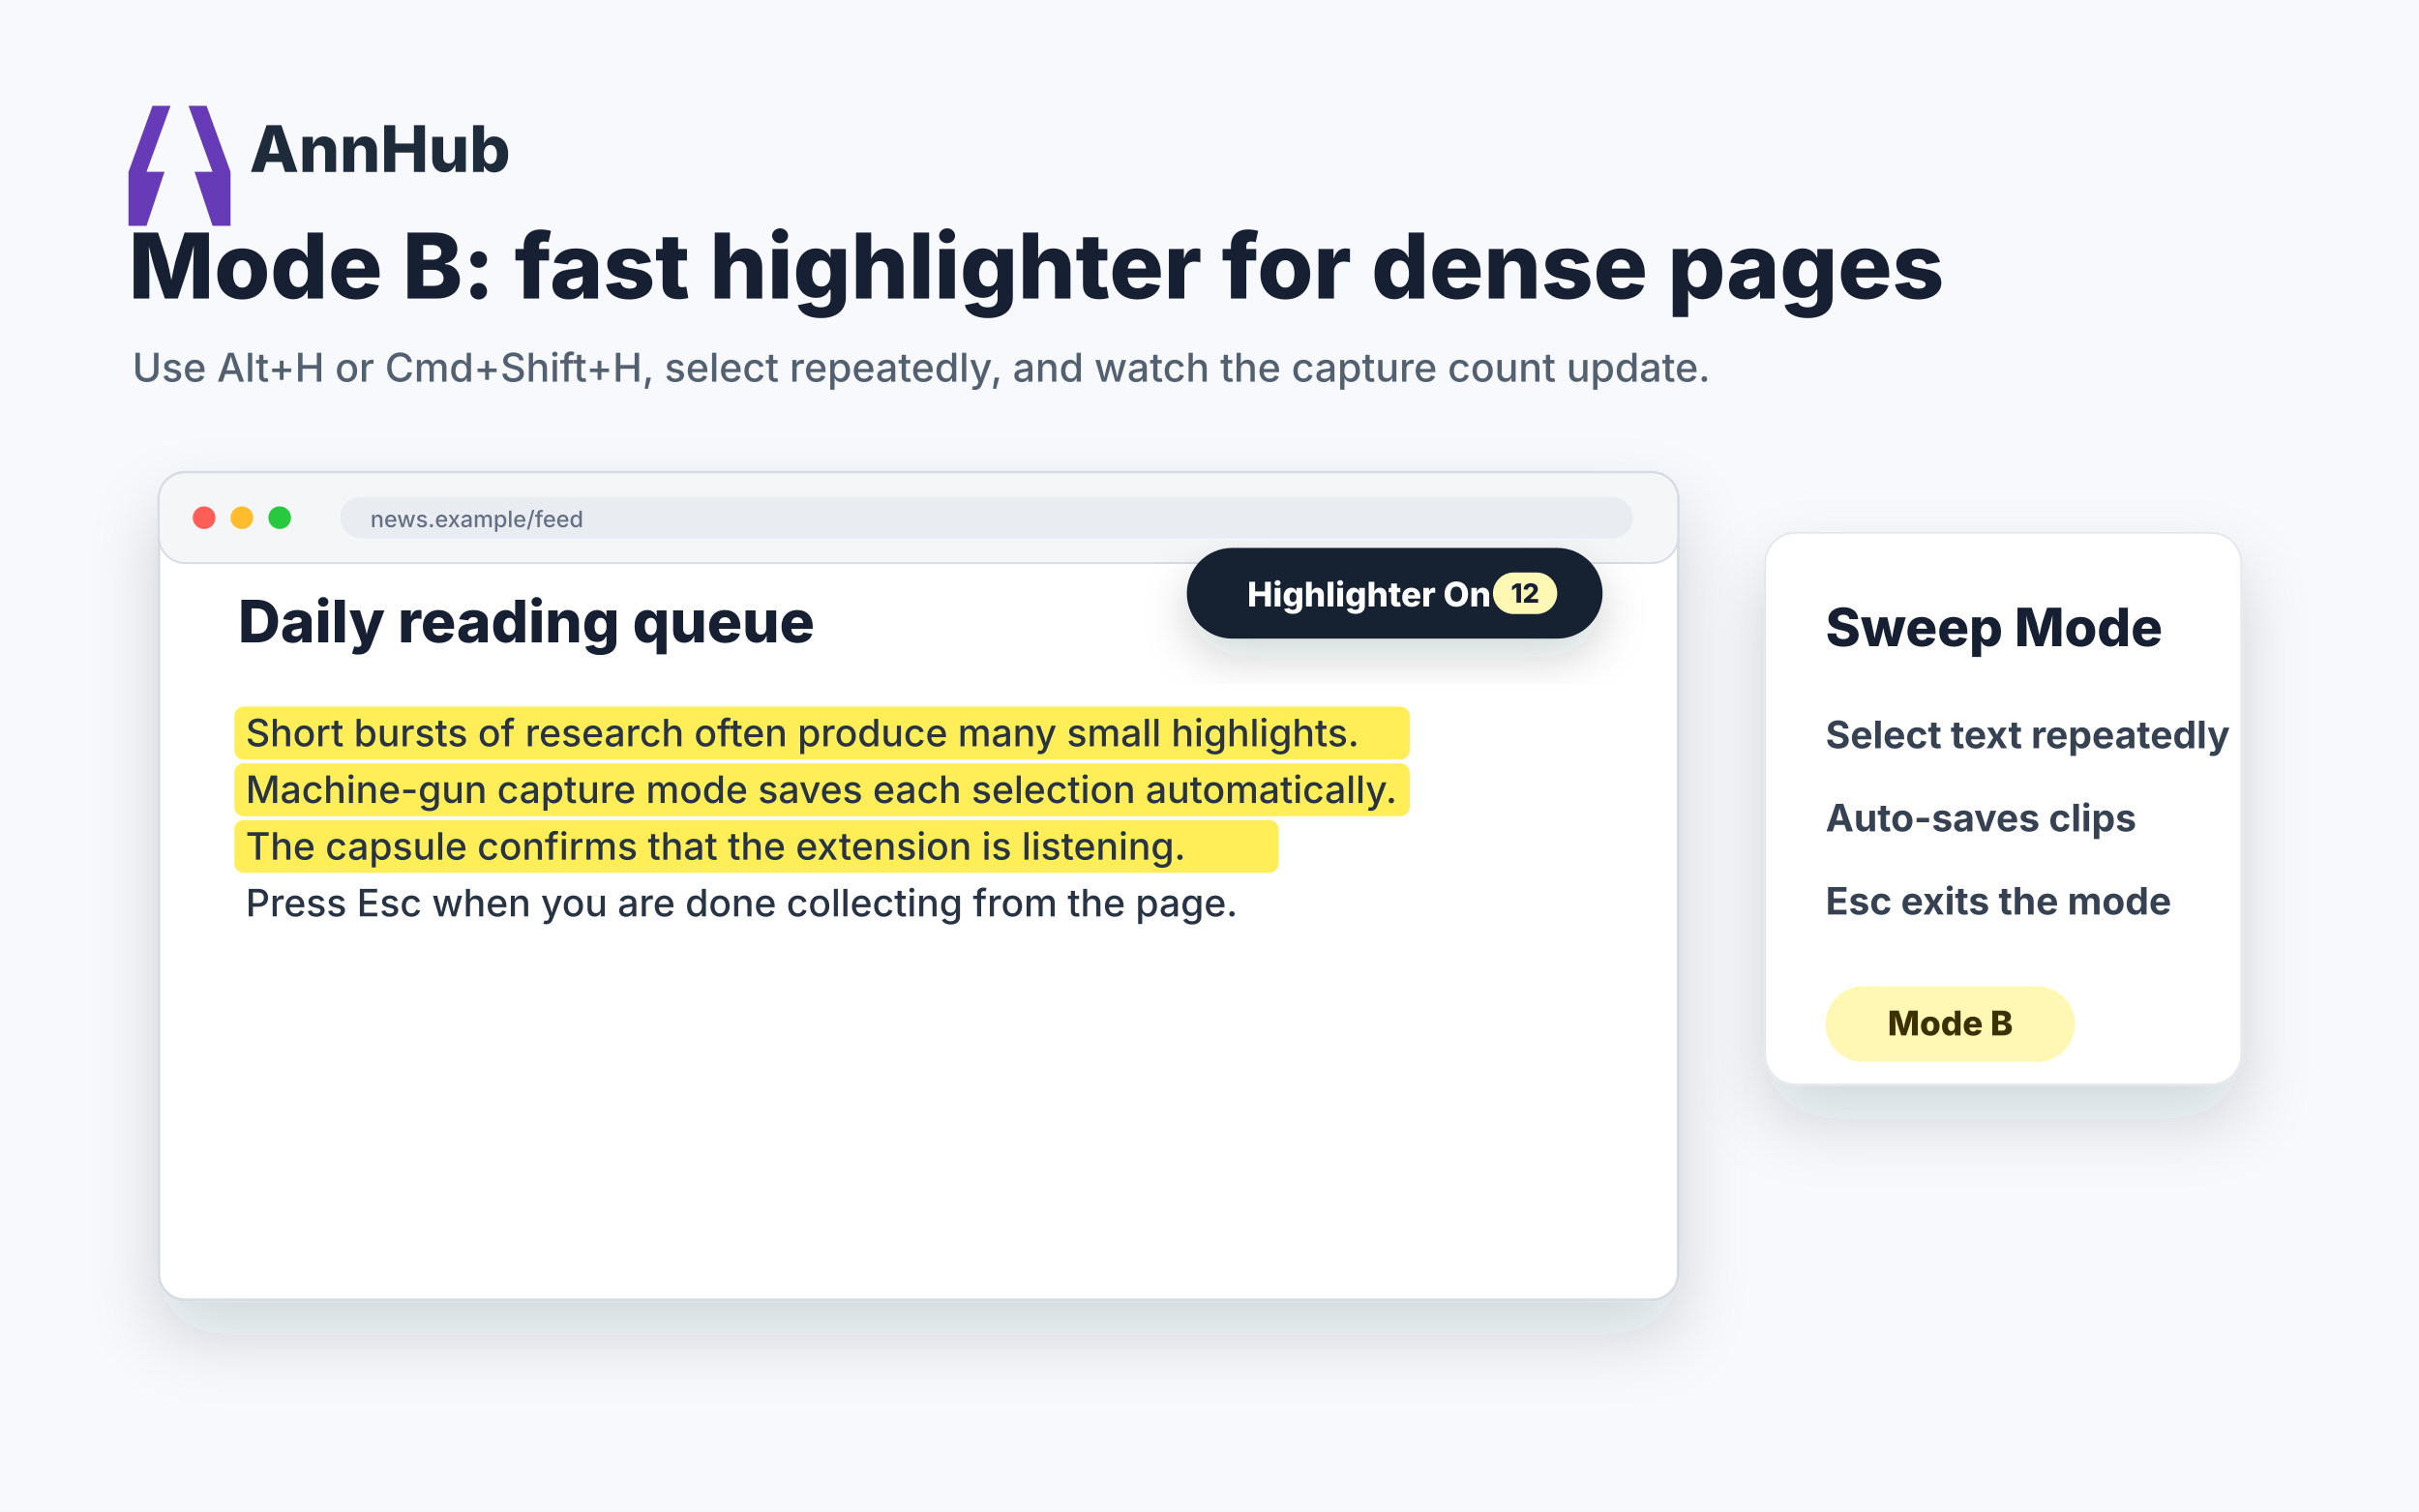
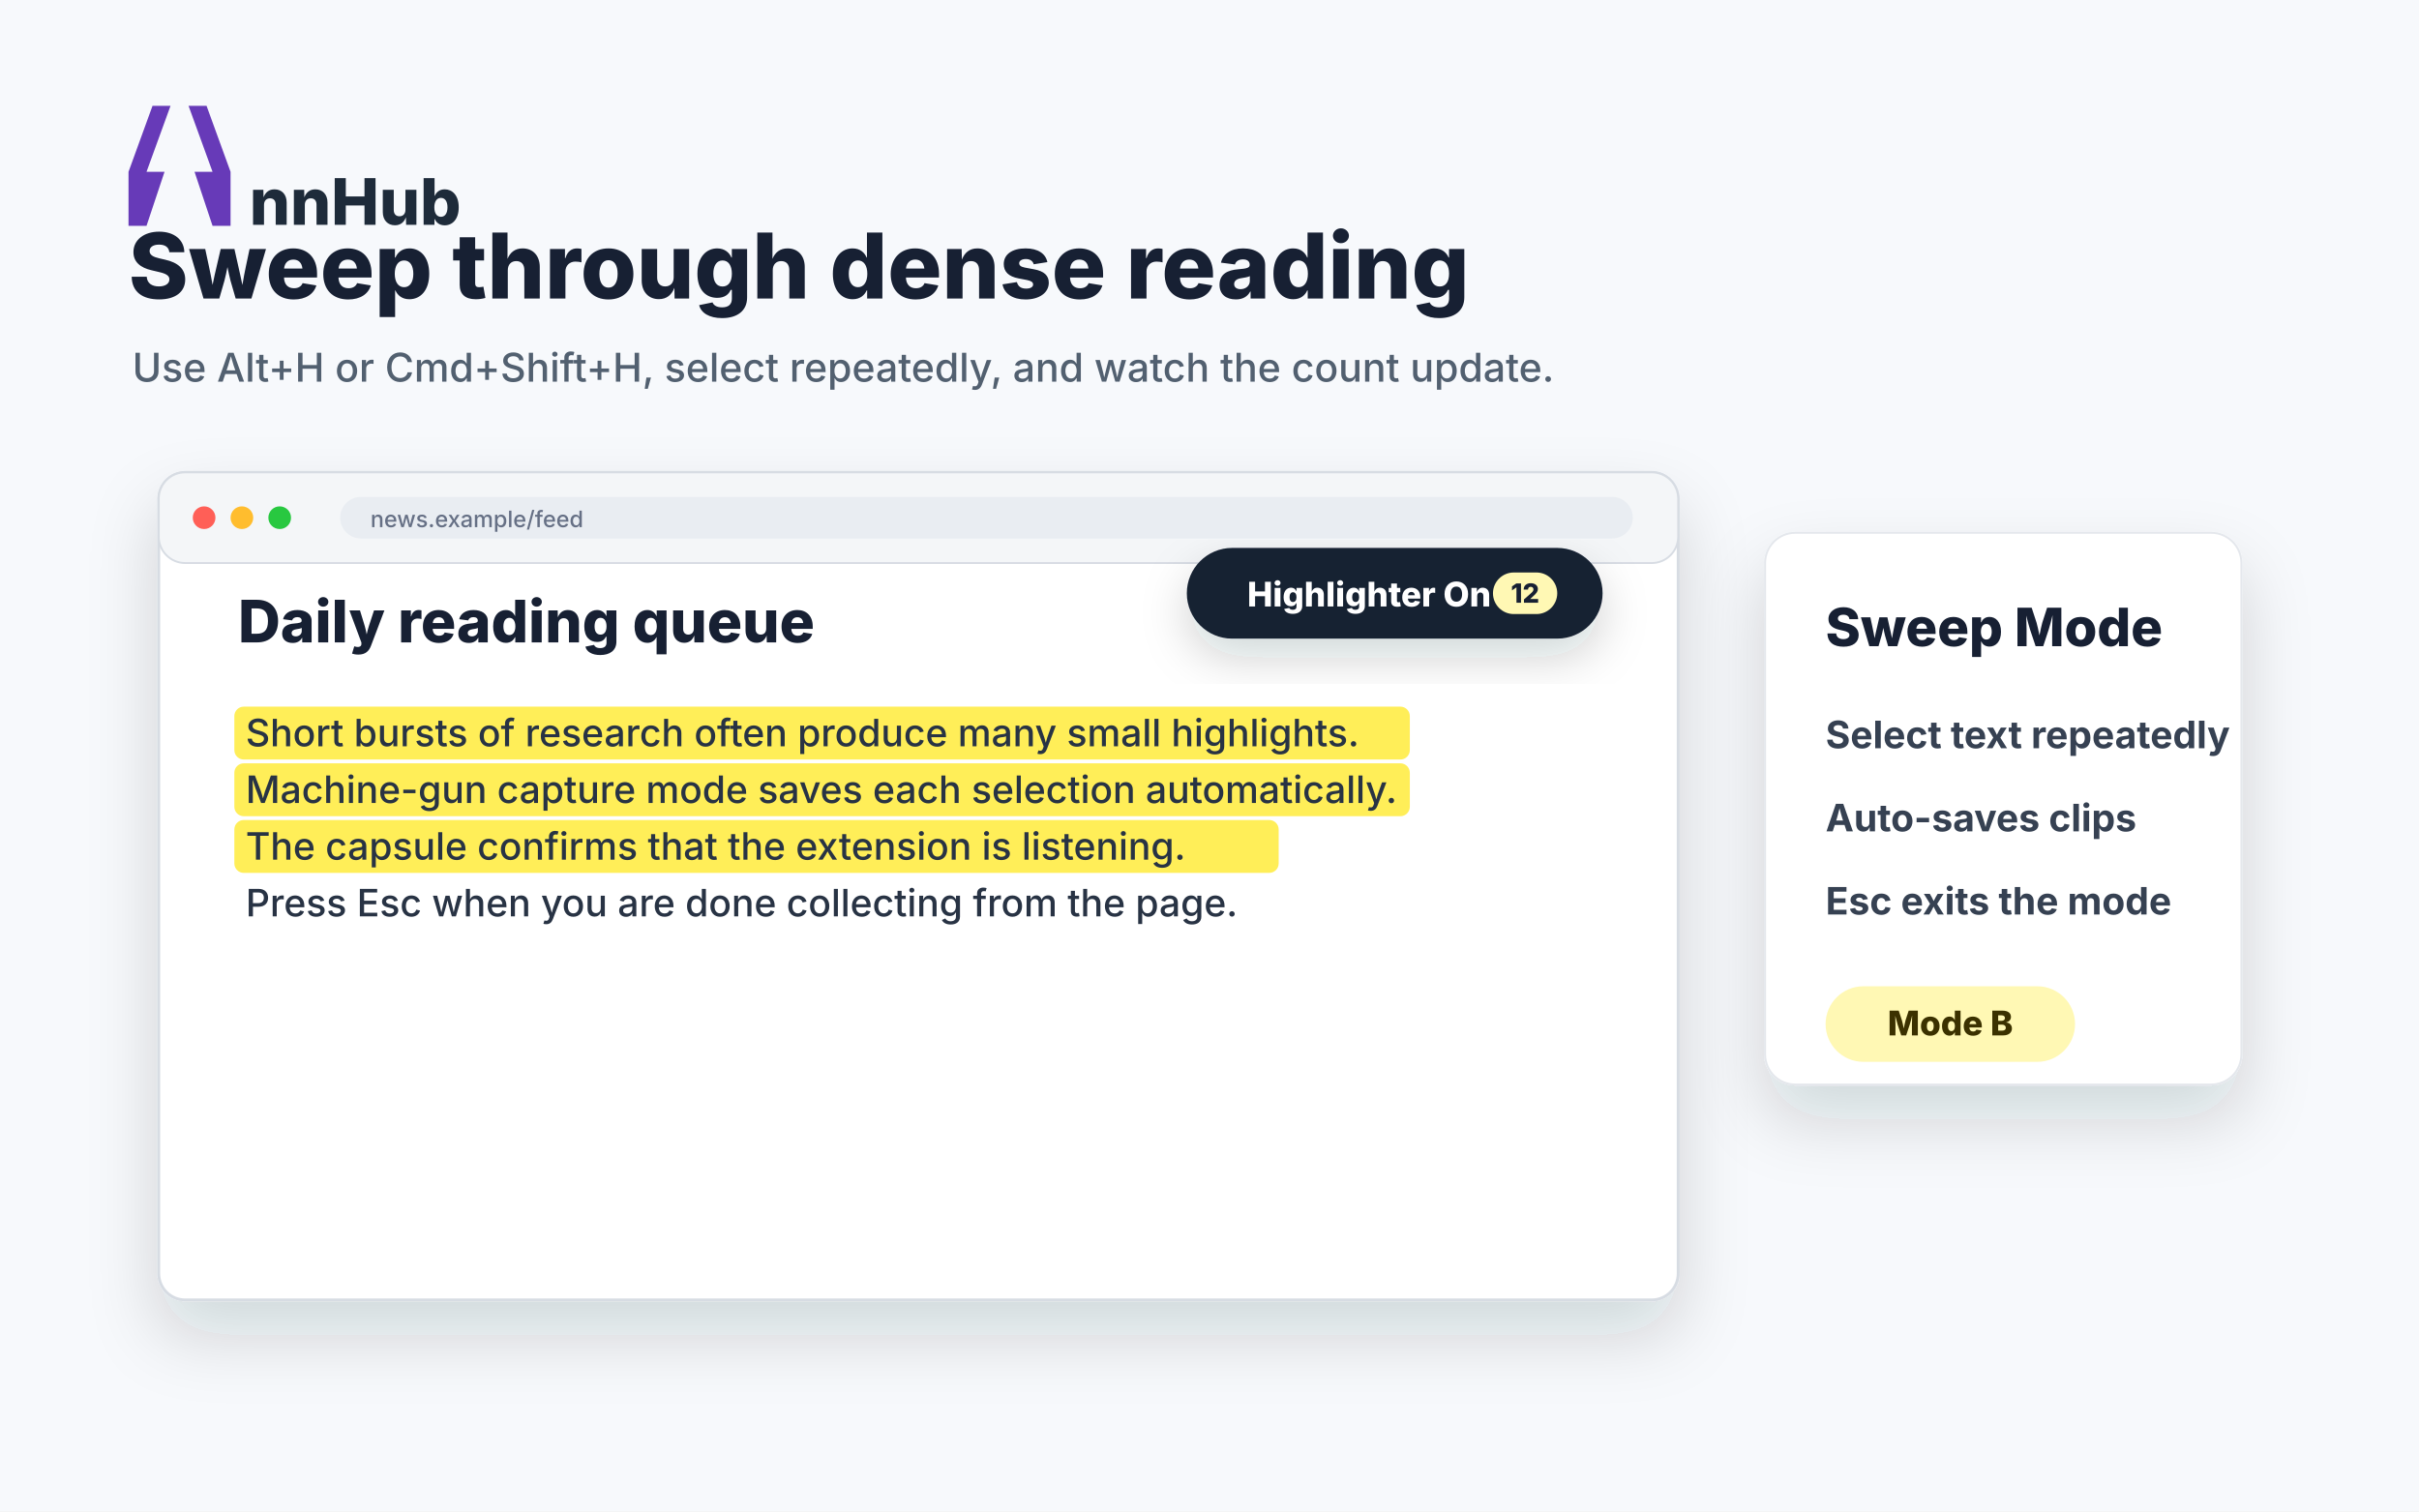
<svg xmlns="http://www.w3.org/2000/svg" width="1280" height="800" viewBox="0 0 1280 800">
  <defs>
    <linearGradient id="bg" x1="0" y1="0" x2="1" y2="1">
      <stop offset="0%" stop-color="#FAFBFC" />
      <stop offset="52%" stop-color="#EFF5FF" />
      <stop offset="100%" stop-color="#F8F3FF" />
    </linearGradient>
    <linearGradient id="purple" x1="0" y1="0" x2="1" y2="1">
      <stop offset="0%" stop-color="#7C4DFF" />
      <stop offset="100%" stop-color="#4B2E83" />
    </linearGradient>
    <filter id="shadow" x="-20%" y="-20%" width="140%" height="150%">
      <feDropShadow dx="0" dy="18" stdDeviation="18" flood-color="#172033" flood-opacity="0.16" />
    </filter>
    <filter id="softShadow" x="-30%" y="-30%" width="160%" height="180%">
      <feDropShadow dx="0" dy="10" stdDeviation="12" flood-color="#172033" flood-opacity="0.18" />
    </filter>
  </defs>
  <rect x="0" y="0" width="1280" height="800" rx="0" fill="#F7F9FC" stroke="none" stroke-width="1" opacity="1" />
  <g transform="translate(68 56) scale(0.3176471)">
    <path fill-rule="evenodd" clip-rule="evenodd" d="M30 110L70 0H40L0 110V200H30L60 110H30ZM140 110L100 0H130L170 110V200H140L110 110H140Z" fill="#673AB8" />
  </g>
-   <text x="132" y="91" font-family="Inter, -apple-system, BlinkMacSystemFont, Segoe UI, sans-serif" font-size="34" font-weight="800" fill="#1E2B3A" text-anchor="start" opacity="1">AnnHub</text>
-   <text x="68" y="158" font-family="Inter, -apple-system, BlinkMacSystemFont, Segoe UI, sans-serif" font-size="48" font-weight="820" fill="#172033" text-anchor="start" opacity="1">Mode B: fast highlighter for dense pages</text>
-   <text x="70" y="202" font-family="Inter, -apple-system, BlinkMacSystemFont, Segoe UI, sans-serif" font-size="21" font-weight="450" fill="#526070" text-anchor="start" opacity="1">Use Alt+H or Cmd+Shift+H, select repeatedly, and watch the capture count update.</text>
+   <text x="132" y="119" font-family="Inter, -apple-system, BlinkMacSystemFont, Segoe UI, sans-serif" font-size="34" font-weight="800" fill="#1E2B3A" text-anchor="start" opacity="1">nnHub</text>
+   <text x="68" y="158" font-family="Inter, -apple-system, BlinkMacSystemFont, Segoe UI, sans-serif" font-size="48" font-weight="820" fill="#172033" text-anchor="start" opacity="1">Sweep through dense reading</text>
+   <text x="70" y="202" font-family="Inter, -apple-system, BlinkMacSystemFont, Segoe UI, sans-serif" font-size="21" font-weight="450" fill="#526070" text-anchor="start" opacity="1">Use Alt+H or Cmd+Shift+H, select repeatedly, and watch the count update.</text>
  <rect x="84" y="250" width="804" height="438" rx="14" fill="#ffffff" stroke="#D7DCE3" stroke-width="1.5" opacity="1" filter="url(#shadow)" />
  <rect x="84" y="250" width="804" height="48" rx="14" fill="#F4F6F8" stroke="#D7DCE3" stroke-width="1" opacity="1" />
  <circle cx="108" cy="274" r="6" fill="#FF5F57" />
  <circle cx="128" cy="274" r="6" fill="#FFBD2E" />
  <circle cx="148" cy="274" r="6" fill="#28C840" />
  <rect x="180" y="263" width="684" height="22" rx="11" fill="#E9EDF2" stroke="none" stroke-width="1" opacity="1" />
  <text x="196" y="279" font-family="Inter, -apple-system, BlinkMacSystemFont, Segoe UI, sans-serif" font-size="12" font-weight="500" fill="#667085" text-anchor="start" opacity="1">news.example/feed</text>
  <text x="126" y="340" font-family="Inter, -apple-system, BlinkMacSystemFont, Segoe UI, sans-serif" font-size="31" font-weight="800" fill="#172033" text-anchor="start" opacity="1">Daily reading queue</text>
  <rect x="124" y="374" width="622" height="28" rx="5" fill="#FFEB3B" stroke="none" stroke-width="1" opacity="0.85" />
  <text x="130" y="395" font-family="Inter, -apple-system, BlinkMacSystemFont, Segoe UI, sans-serif" font-size="20" font-weight="450" fill="#283344" text-anchor="start" opacity="1">Short bursts of research often produce many small highlights.</text>
  <rect x="124" y="404" width="622" height="28" rx="5" fill="#FFEB3B" stroke="none" stroke-width="1" opacity="0.85" />
  <text x="130" y="425" font-family="Inter, -apple-system, BlinkMacSystemFont, Segoe UI, sans-serif" font-size="20" font-weight="450" fill="#283344" text-anchor="start" opacity="1">Machine-gun capture mode saves each selection automatically.</text>
  <rect x="124" y="434" width="552.6" height="28" rx="5" fill="#FFEB3B" stroke="none" stroke-width="1" opacity="0.85" />
  <text x="130" y="455" font-family="Inter, -apple-system, BlinkMacSystemFont, Segoe UI, sans-serif" font-size="20" font-weight="450" fill="#283344" text-anchor="start" opacity="1">The capsule confirms that the extension is listening.</text>
  <text x="130" y="485" font-family="Inter, -apple-system, BlinkMacSystemFont, Segoe UI, sans-serif" font-size="20" font-weight="450" fill="#283344" text-anchor="start" opacity="1">Press Esc when you are done collecting from the page.</text>
  <rect x="628" y="290" width="220" height="48" rx="24" fill="#172033" stroke="none" stroke-width="1" opacity="1" filter="url(#softShadow)" />
  <text x="660" y="321" font-family="Inter, -apple-system, BlinkMacSystemFont, Segoe UI, sans-serif" font-size="18" font-weight="800" fill="#ffffff" text-anchor="start" opacity="1">Highlighter On</text>
  <rect x="790" y="303" width="34" height="22" rx="11" fill="#FFF8B4" stroke="none" stroke-width="1" opacity="1" />
  <text x="807" y="319" font-family="Inter, -apple-system, BlinkMacSystemFont, Segoe UI, sans-serif" font-size="14" font-weight="800" fill="#172033" text-anchor="middle" opacity="1">12</text>
  <rect x="934" y="282" width="252" height="292" rx="16" fill="#ffffff" stroke="#E4E7EC" stroke-width="1" opacity="1" filter="url(#shadow)" />
  <text x="966" y="342" font-family="Inter, -apple-system, BlinkMacSystemFont, Segoe UI, sans-serif" font-size="28" font-weight="820" fill="#172033" text-anchor="start" opacity="1">Sweep Mode</text>
  <text x="966" y="396" font-family="Inter, -apple-system, BlinkMacSystemFont, Segoe UI, sans-serif" font-size="20" font-weight="650" fill="#364152" text-anchor="start" opacity="1">Select text repeatedly</text>
  <text x="966" y="440" font-family="Inter, -apple-system, BlinkMacSystemFont, Segoe UI, sans-serif" font-size="20" font-weight="650" fill="#364152" text-anchor="start" opacity="1">Auto-saves clips</text>
  <text x="966" y="484" font-family="Inter, -apple-system, BlinkMacSystemFont, Segoe UI, sans-serif" font-size="20" font-weight="650" fill="#364152" text-anchor="start" opacity="1">Esc exits the mode</text>
  <rect x="966" y="522" width="132" height="40" rx="20" fill="#FFF8B4" stroke="none" stroke-width="1" opacity="1" />
  <text x="1032" y="548" font-family="Inter, -apple-system, BlinkMacSystemFont, Segoe UI, sans-serif" font-size="18" font-weight="800" fill="#3B3100" text-anchor="middle" opacity="1">Mode B</text>
</svg>
